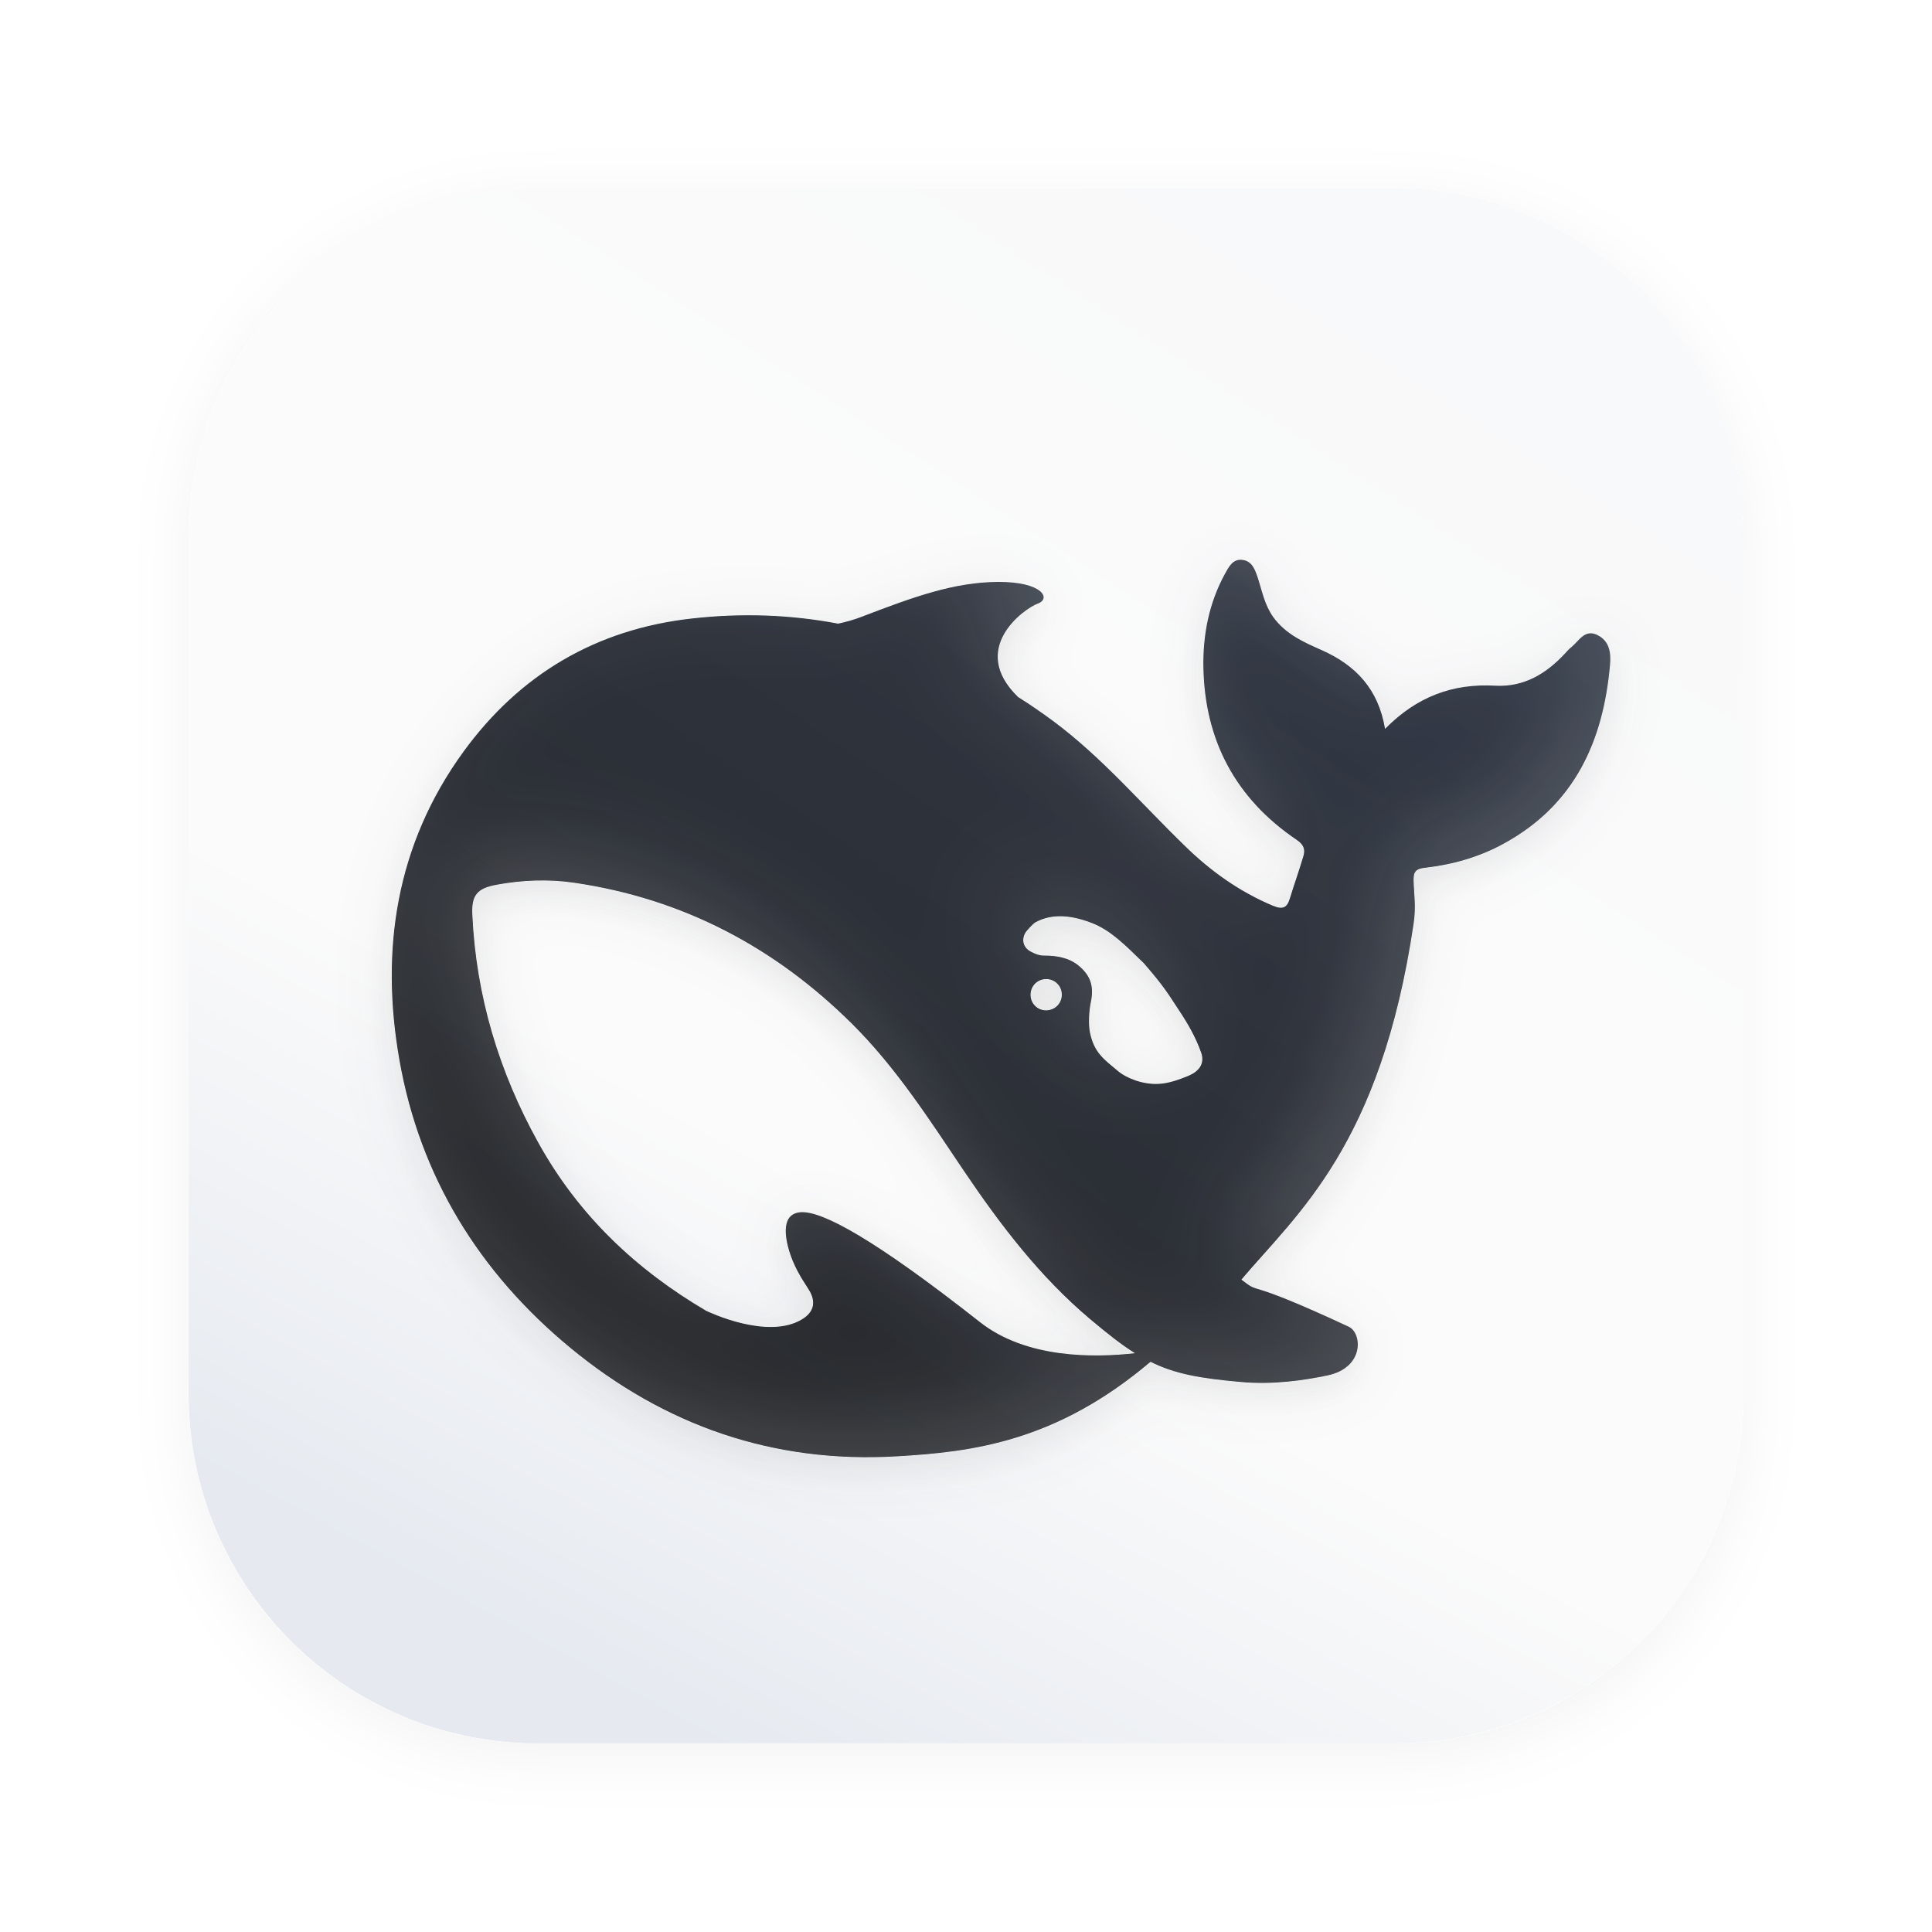
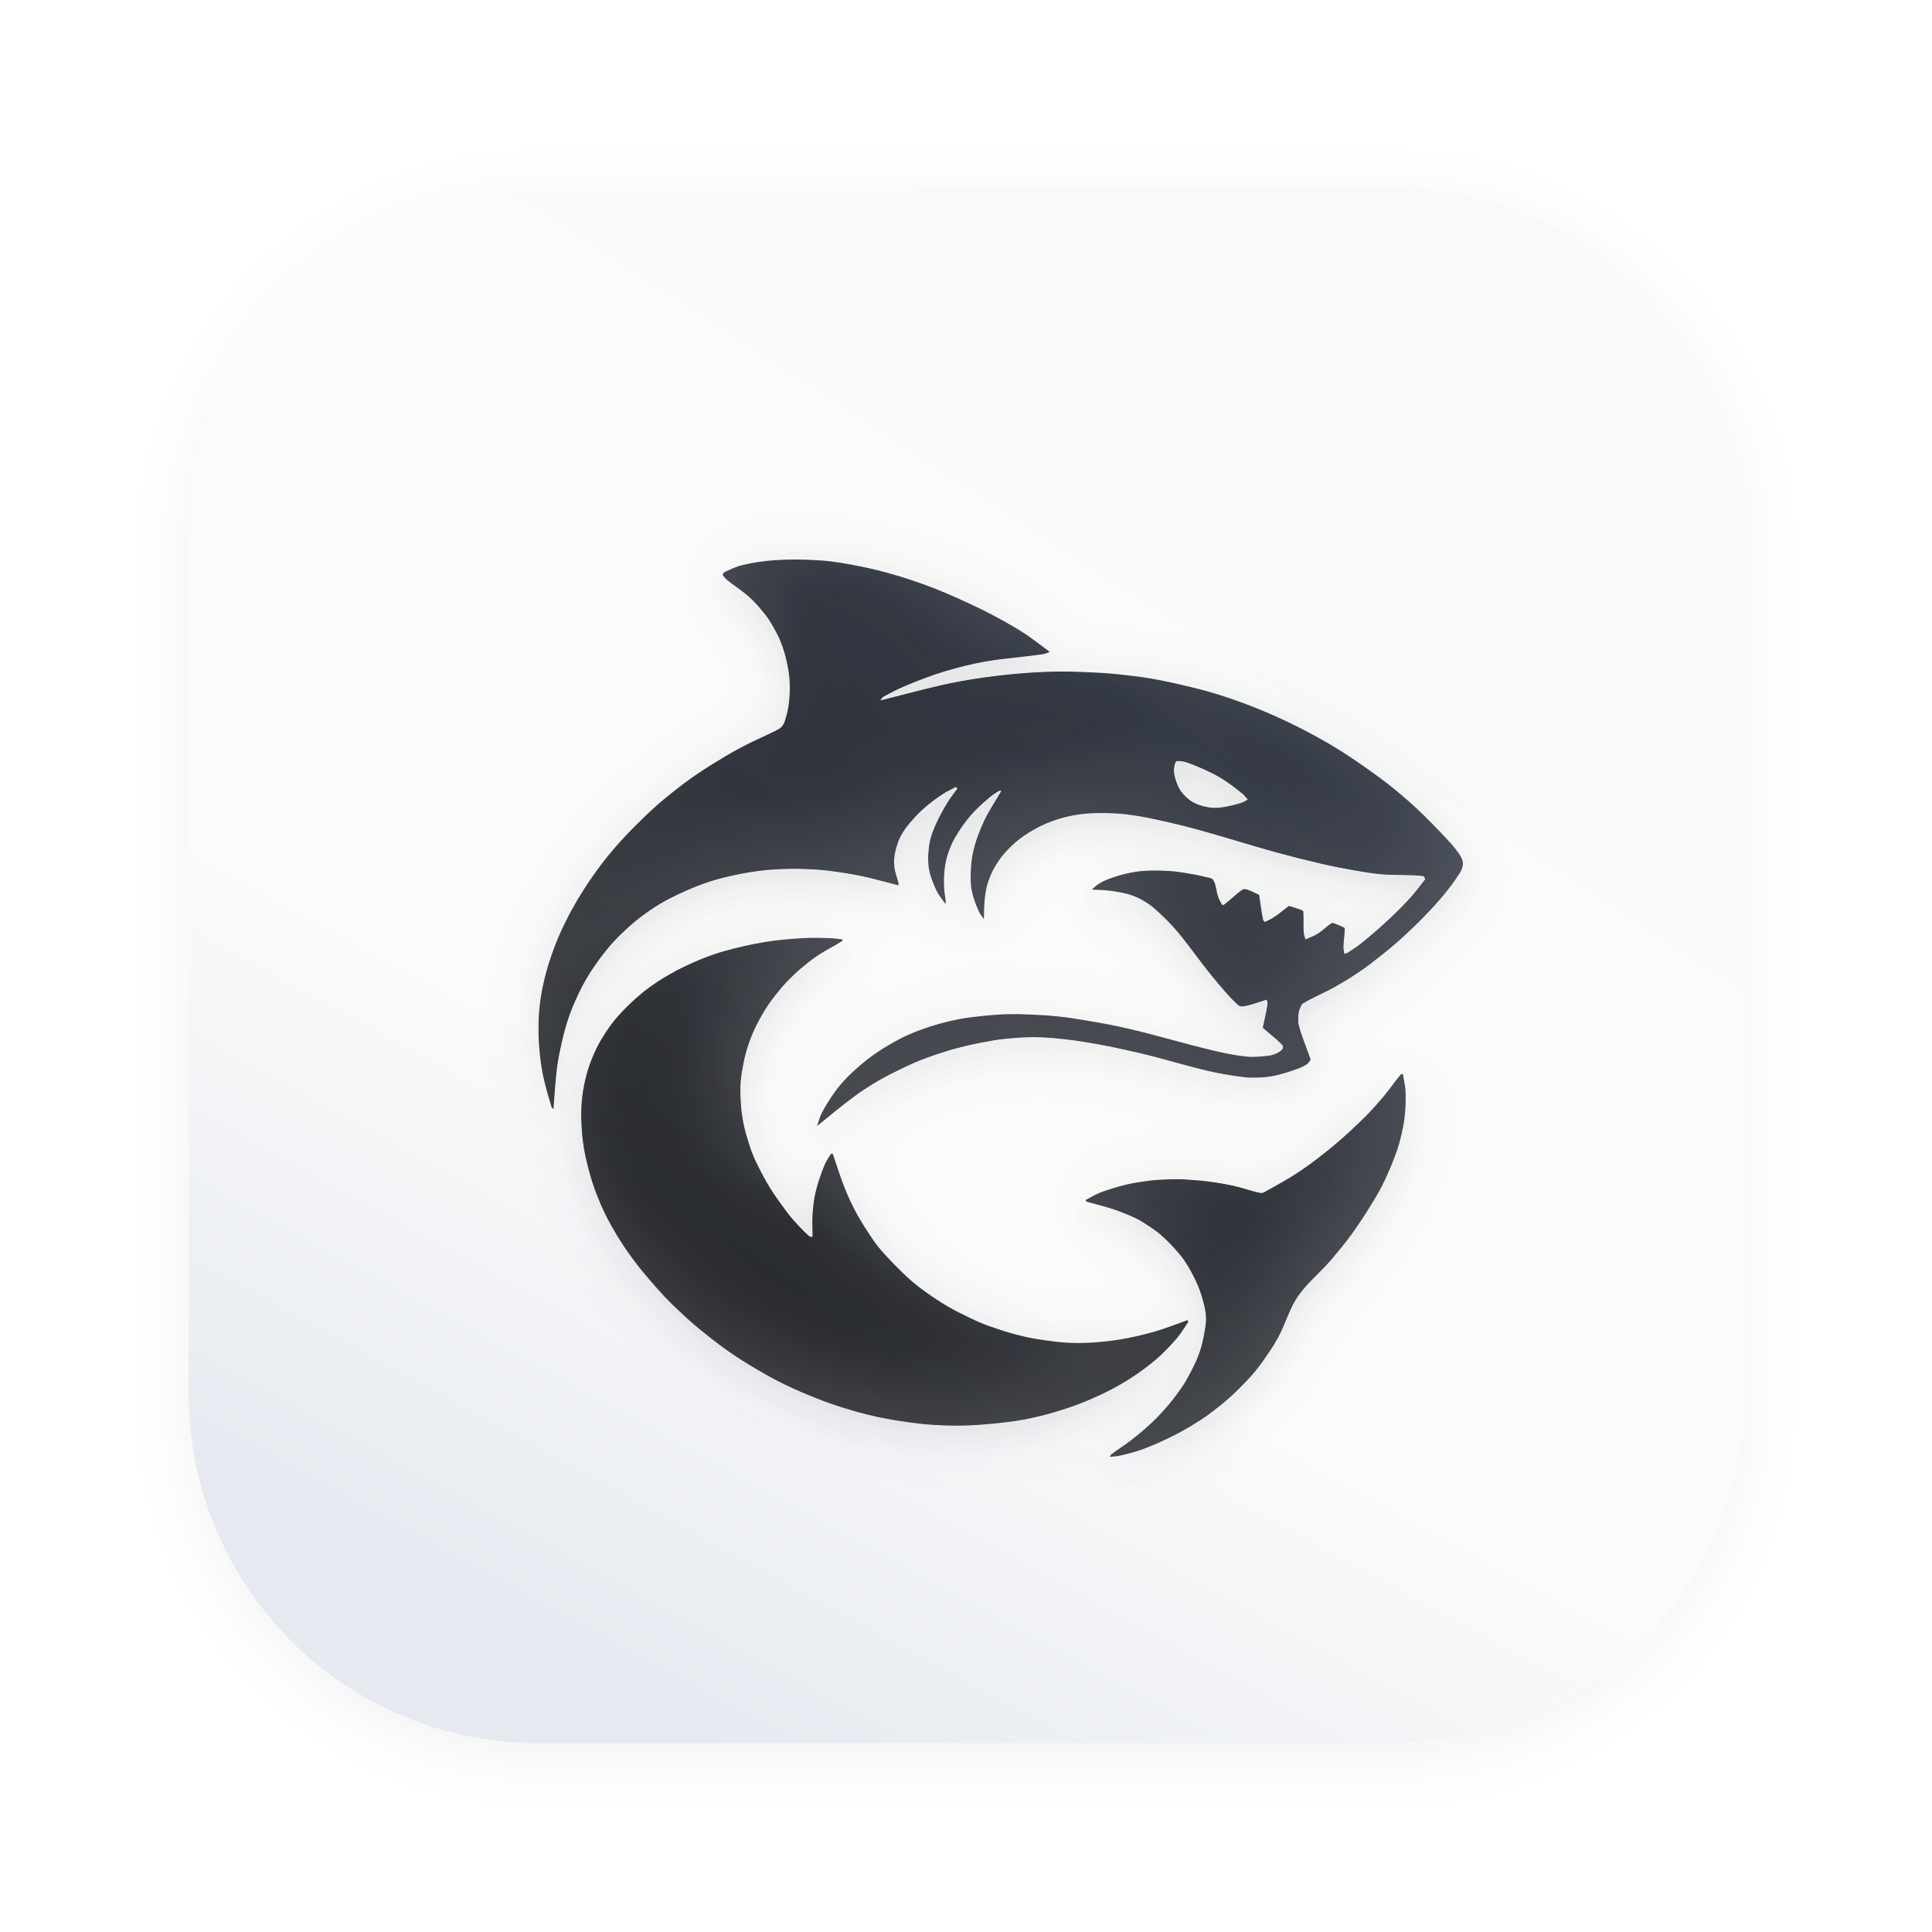
<svg xmlns="http://www.w3.org/2000/svg" width="1024" height="1024" viewBox="0 0 1024 1024" fill="none">
  <g transform="translate(100 100) scale(0.8046875) translate(-40 -32)">
    <g filter="url(#filter0_d_1637_371)">
      <rect rx="230" width="1024" height="1024" transform="translate(40 32)" fill="#FBFBFB" />
      <rect rx="230" width="1024" height="1024" transform="translate(40 32)" fill="url(#paint0_linear_1637_371)" fill-opacity="0.4" />
      <rect rx="230" width="1024" height="1024" transform="translate(40 32)" fill="url(#paint1_linear_1637_371)" fill-opacity="0.8" />
      <g filter="url(#filter1_ddi_1637_371)">
-         <path d="M968.002 326.025C959.5 321.85 955.842 329.804 950.865 333.835C949.162 335.143 947.722 336.834 946.283 338.393C933.859 351.673 919.336 360.407 900.376 359.363C872.649 357.804 848.963 366.525 828.035 387.759C823.586 361.583 808.812 345.951 786.313 335.936C774.536 330.729 762.64 325.51 754.401 314.186C748.645 306.112 747.074 297.127 744.195 288.274C742.36 282.936 740.538 277.465 734.385 276.554C727.718 275.51 725.103 281.112 722.476 285.803C712.006 304.95 707.952 326.039 708.349 347.405C709.26 395.463 729.54 433.742 769.823 460.962C774.404 464.094 775.579 467.212 774.14 471.771C771.394 481.153 768.119 490.257 765.241 499.639C763.406 505.624 760.66 506.933 754.256 504.329C732.154 495.08 713.049 481.417 696.175 464.874C667.524 437.138 641.633 406.536 609.325 382.566C601.733 376.964 594.154 371.758 586.298 366.802C553.33 334.773 590.616 308.464 599.251 305.333C608.282 302.082 602.393 290.877 573.214 291.009C544.048 291.141 517.364 300.906 483.353 313.935C478.389 315.891 473.147 317.318 467.786 318.494C436.917 312.64 404.873 311.332 371.377 315.111C308.332 322.141 257.975 351.964 220.953 402.876C176.471 464.081 166.014 533.624 178.835 606.153C192.302 682.594 231.291 745.887 291.194 795.372C353.328 846.68 424.876 871.813 506.498 866.99C556.076 864.122 611.279 857.489 673.532 804.74C689.23 812.55 705.708 815.681 733.052 818.02C754.111 819.976 774.391 816.976 790.076 813.726C814.674 808.519 812.971 785.726 804.072 781.564C731.995 747.962 747.826 761.638 733.435 750.565C770.06 707.198 825.263 662.139 846.85 516.156C848.553 504.567 847.114 497.273 846.85 487.892C846.718 482.157 848.025 479.95 854.574 479.303C872.623 477.215 890.156 472.273 906.238 463.42C952.938 437.892 971.765 395.965 976.215 345.7C976.875 338.01 976.083 330.069 967.976 326.039L968.002 326.025ZM561.067 778.432C491.222 723.477 457.343 705.374 443.347 706.154C430.263 706.933 432.626 721.918 435.505 731.682C438.515 741.315 442.436 747.962 447.929 756.418C451.718 762.021 454.346 770.345 444.14 776.609C421.641 790.549 382.533 771.918 380.698 771.006C335.174 744.182 297.109 708.757 270.293 660.316C244.389 613.698 229.35 563.685 226.868 510.302C226.208 497.406 230.01 492.847 242.831 490.508C259.704 487.376 277.106 486.729 293.98 489.2C365.264 499.625 425.959 531.523 476.844 582.052C505.878 610.831 527.861 645.213 550.491 678.815C574.561 714.492 600.452 748.49 633.42 776.358C645.066 786.122 654.348 793.548 663.247 799.019C636.431 802.018 591.698 802.666 561.08 778.445L561.067 778.432ZM594.55 562.905C594.55 557.171 599.132 552.625 604.888 552.625C606.195 552.625 607.371 552.876 608.414 553.273C609.853 553.801 611.16 554.581 612.203 555.744C614.038 557.567 615.081 560.17 615.081 562.905C615.081 568.64 610.5 573.185 604.743 573.185C598.987 573.185 594.537 568.627 594.537 562.905H594.55ZM698.539 616.301C691.871 619.037 685.19 621.375 678.787 621.64C668.845 622.155 657.992 618.125 652.103 613.17C642.953 605.479 636.404 601.185 633.658 587.773C632.483 582.039 633.13 573.185 634.186 568.111C636.536 557.171 633.922 550.141 626.212 543.759C619.927 538.553 611.952 537.112 603.185 537.112C599.911 537.112 596.914 535.685 594.682 534.509C591.025 532.686 588.015 528.127 590.893 522.525C591.804 520.701 596.254 516.275 597.297 515.495C609.206 508.716 622.937 510.936 635.625 516.01C647.403 520.833 656.288 529.686 669.109 542.186C682.193 557.289 684.543 561.465 692.003 572.789C697.892 581.642 703.252 590.759 706.909 601.185C709.128 607.699 706.249 613.038 698.539 616.288V616.301Z" fill="url(#paint2_linear_1637_371)" fill-opacity="0.9" />
+         <path d="M892.7 636.0C892.1 636.1 891.4 635.9 891.0 636.3C886.3 641.8 882.3 647.8 877.7 653.3C873.5 658.3 869.2 663.1 864.7 667.7C857.1 675.1 849.5 682.5 841.3 689.3C832.8 696.5 823.9 703.4 814.7 709.7C805.8 715.7 796.4 720.8 787.0 726.0C786.1 726.5 785.0 726.9 784.0 726.7C777.1 725.3 770.5 722.8 763.7 721.3C757.4 719.9 751.0 718.8 744.7 718.0C738.3 717.2 731.8 716.7 725.3 716.3C721.6 716.1 717.8 716.2 714.0 716.3C709.1 716.5 704.2 716.7 699.3 717.3C693.4 718.1 687.5 718.9 681.7 720.3C675.0 721.9 668.4 723.9 662.0 726.3C658.0 727.8 654.4 730.1 650.7 732.0C650.8 732.4 650.9 732.9 651.0 733.3C657.8 735.2 664.7 736.8 671.3 739.0C676.8 740.8 682.1 743.0 687.3 745.3C690.1 746.6 692.8 748.0 695.3 749.7C699.8 752.6 704.3 755.5 708.3 759.0C713.5 763.6 718.3 768.7 722.7 774.0C725.9 777.9 728.6 782.2 731.0 786.7C733.7 791.6 736.2 796.7 738.0 802.0C740.0 808.0 741.8 814.1 742.3 820.3C742.8 825.0 741.8 829.7 741.0 834.3C740.1 839.5 738.8 844.7 737.0 849.7C734.9 855.3 732.2 860.7 729.3 866.0C727.3 869.9 724.9 873.7 722.3 877.3C719.3 881.6 716.1 885.7 712.7 889.7C709.1 893.8 705.3 897.9 701.3 901.7C696.2 906.5 690.9 911.0 685.3 915.3C680.5 919.1 675.2 922.2 670.3 926.0C669.7 926.5 669.4 927.3 669.0 928.0C671.8 927.7 674.6 927.6 677.3 927.0C683.2 925.6 689.0 924.1 694.7 922.0C701.7 919.4 708.6 916.3 715.3 913.0C720.6 910.5 725.7 907.6 730.7 904.7C735.2 902.0 739.7 899.1 744.0 896.0C749.9 891.7 755.6 887.2 761.0 882.3C766.2 877.7 771.0 872.7 775.7 867.7C778.9 864.2 781.9 860.5 784.7 856.7C789.1 850.4 793.6 844.1 797.3 837.3C802.9 827.2 805.8 815.6 812.3 806.0C819.4 795.6 829.5 787.5 837.7 778.0C843.2 771.5 848.7 764.9 853.7 758.0C859.6 749.8 865.1 741.3 870.3 732.7C873.6 727.3 876.7 721.7 879.3 716.0C882.8 708.4 886.1 700.6 888.7 692.7C890.9 685.6 892.6 678.3 893.7 671.0C894.7 663.9 894.9 656.8 894.7 649.7C894.5 645.1 893.3 640.6 892.7 636.0Z M281.7 608.7C278.5 613.8 275.9 619.4 273.7 625.0C271.7 629.9 270.2 634.9 269.0 640.0C267.7 645.4 266.8 650.8 266.3 656.3C265.8 662.2 265.7 668.1 266.0 674.0C266.3 680.5 266.9 687.0 268.0 693.3C269.3 700.8 271.2 708.1 273.3 715.3C275.1 721.3 277.2 727.2 279.7 733.0C282.1 738.9 284.9 744.7 288.0 750.3C291.4 756.5 295.1 762.5 299.0 768.3C302.9 774.1 307.0 779.6 311.3 785.0C317.1 792.1 323.1 799.0 329.3 805.7C334.2 810.9 339.4 815.8 344.7 820.7C349.8 825.4 355.2 830.0 360.7 834.3C367.4 839.7 374.2 844.9 381.3 849.7C389.0 854.9 396.9 859.7 405.0 864.3C411.9 868.3 419.1 872.0 426.3 875.3C434.5 879.1 442.9 882.5 451.3 885.7C458.7 888.4 466.1 890.8 473.7 893.0C479.8 894.8 486.1 896.3 492.3 897.7C499.3 899.1 506.3 900.4 513.3 901.3C520.6 902.4 528.0 903.3 535.3 903.7C544.4 904.2 553.6 904.4 562.7 904.0C574.2 903.4 585.6 902.3 597.0 900.7C605.0 899.5 612.9 897.7 620.7 895.7C628.2 893.7 635.7 891.3 643.0 888.7C649.2 886.4 655.3 883.8 661.3 881.0C667.0 878.4 672.6 875.5 678.0 872.3C683.7 869.0 689.3 865.3 694.7 861.3C699.2 858.0 703.6 854.5 707.7 850.7C712.3 846.4 716.6 841.8 720.7 837.0C723.8 833.3 726.2 829.0 729.0 825.0C728.8 824.6 728.6 824.1 728.3 823.7C720.1 826.6 712.0 829.9 703.7 832.3C695.1 834.8 686.4 836.8 677.7 838.3C671.0 839.5 664.1 840.2 657.3 840.7C651.0 841.1 644.7 841.3 638.3 841.0C631.9 840.7 625.4 839.9 619.0 839.0C612.6 838.1 606.2 836.9 600.0 835.3C592.3 833.4 584.8 831.0 577.3 828.3C572.4 826.6 567.7 824.6 563.0 822.3C556.9 819.4 550.8 816.4 545.0 813.0C539.3 809.6 533.7 805.9 528.3 802.0C523.7 798.7 519.2 795.2 515.0 791.3C508.5 785.3 502.3 778.9 496.3 772.3C493.3 769.0 490.5 765.4 488.0 761.7C483.9 755.6 479.9 749.4 476.3 743.0C472.8 736.6 469.7 730.1 467.0 723.3C463.5 714.6 460.8 705.6 457.7 696.7C457.2 696.8 456.6 696.6 456.3 697.0C454.4 699.7 452.6 702.6 451.3 705.7C448.7 712.2 446.3 718.8 444.7 725.7C443.3 731.3 442.7 737.2 442.3 743.0C441.9 748.7 442.3 754.3 442.3 760.0C441.7 760.0 440.9 760.4 440.3 760.0C437.3 757.6 434.6 754.8 432.0 752.0C429.0 748.8 426.0 745.5 423.3 742.0C418.7 735.8 414.1 729.6 410.0 723.0C406.2 716.9 402.9 710.5 399.7 704.0C397.9 700.3 396.3 696.5 395.0 692.7C393.2 687.4 391.6 682.1 390.3 676.7C389.3 672.1 388.5 667.4 388.0 662.7C387.5 657.1 387.2 651.6 387.3 646.0C387.4 641.6 387.9 637.3 388.7 633.0C389.7 627.2 390.9 621.3 392.7 615.7C394.2 610.8 396.2 606.0 398.3 601.3C400.4 596.9 402.8 592.6 405.3 588.3C407.5 584.8 409.8 581.3 412.3 578.0C415.8 573.5 419.4 569.1 423.3 565.0C426.7 561.5 430.3 558.1 434.0 555.0C438.1 551.6 442.2 548.3 446.7 545.3C452.5 541.5 458.8 538.4 464.7 534.7C465.1 534.4 465.1 533.8 465.3 533.3C461.9 533.0 458.5 532.4 455.0 532.3C448.4 532.1 441.9 531.9 435.3 532.3C425.4 532.9 415.5 533.7 405.7 535.3C395.6 537.0 385.5 539.3 375.7 542.0C368.9 543.9 362.2 546.3 355.7 549.0C348.2 552.2 340.7 555.6 333.7 559.7C326.6 563.7 319.7 568.2 313.3 573.3C306.4 578.9 299.9 585.1 294.0 591.7C289.3 596.9 285.3 602.7 281.7 608.7Z M236.7 637.0C238.4 645.2 240.8 653.3 243.3 661.3C243.5 661.9 244.2 662.2 244.7 662.7C245.4 653.3 246.0 644.0 247.0 634.7C247.6 629.1 248.5 623.5 249.7 618.0C251.4 610.2 253.1 602.3 255.7 594.7C258.0 587.5 261.1 580.5 264.3 573.7C267.0 568.1 270.0 562.8 273.3 557.7C277.3 551.5 281.7 545.6 286.3 540.0C290.2 535.3 294.5 530.8 299.0 526.7C304.0 522.0 309.1 517.6 314.7 513.7C320.5 509.5 326.6 505.6 333.0 502.3C341.3 498.1 349.9 494.2 358.7 491.0C365.9 488.3 373.5 486.4 381.0 484.7C387.9 483.1 395.0 481.9 402.0 481.0C407.4 480.3 412.9 479.9 418.3 479.7C425.0 479.4 431.7 479.4 438.3 479.7C443.9 479.9 449.5 480.3 455.0 481.0C463.3 482.1 471.5 483.3 479.7 485.0C489.1 487.0 498.3 489.7 507.7 492.0C507.8 491.6 508.1 491.1 508.0 490.7C507.2 487.0 505.6 483.4 505.0 479.7C504.5 476.8 504.4 473.9 504.7 471.0C504.9 468.3 505.6 465.6 506.3 463.0C507.2 460.0 508.2 457.0 509.7 454.3C511.6 450.8 514.0 447.4 516.7 444.3C520.1 440.3 523.7 436.5 527.7 433.0C532.0 429.2 536.6 425.8 541.3 422.7C544.6 420.5 548.2 418.9 551.7 417.0C552.0 417.4 552.3 417.9 552.7 418.3C550.2 421.8 547.5 425.1 545.3 428.7C542.3 433.6 539.5 438.7 537.0 444.0C535.1 448.0 533.5 452.1 532.3 456.3C531.4 459.7 531.0 463.2 530.7 466.7C530.4 469.9 530.4 473.1 530.7 476.3C530.9 479.2 531.5 482.0 532.3 484.7C533.7 488.9 535.3 493.1 537.3 497.0C539.0 500.1 541.2 502.9 543.3 505.7C543.5 505.8 544.0 505.9 544.0 505.7C543.8 501.6 542.8 497.7 542.7 493.7C542.5 489.3 542.5 485.0 543.0 480.7C543.4 476.7 544.1 472.8 545.3 469.0C546.8 464.4 548.6 459.8 551.0 455.7C554.5 449.7 558.5 443.9 563.0 438.7C567.2 433.8 572.1 429.5 577.0 425.3C579.4 423.3 582.0 421.5 584.7 420.0C585.1 419.7 585.8 420.0 586.3 420.0C582.9 425.8 579.3 431.4 576.0 437.3C574.1 440.7 572.5 444.1 571.0 447.7C569.4 451.5 567.8 455.4 566.7 459.3C565.4 463.7 564.2 468.1 563.7 472.7C563.0 478.4 562.8 484.2 563.0 490.0C563.1 493.4 563.8 496.7 564.7 500.0C565.8 504.0 567.3 507.9 569.0 511.7C570.0 513.9 571.7 515.9 573.0 518.0C573.2 512.8 573.1 507.5 573.7 502.3C574.1 498.3 574.8 494.2 576.0 490.3C577.3 486.3 578.9 482.4 581.0 478.7C583.2 474.8 585.7 471.0 588.7 467.7C592.2 463.7 596.1 459.9 600.3 456.7C605.4 452.8 610.9 449.5 616.7 446.7C622.2 444.0 628.1 441.9 634.0 440.3C639.8 438.8 645.7 437.8 651.7 437.3C659.3 436.8 667.0 436.8 674.7 437.3C682.1 437.8 689.4 438.9 696.7 440.3C709.2 442.8 721.7 445.7 734.0 449.0C754.4 454.5 774.6 461.0 795.0 466.7C806.8 469.9 818.7 472.9 830.7 475.7C838.9 477.6 847.3 479.2 855.7 480.7C862.6 481.9 869.6 483.1 876.7 483.7C887.1 484.5 897.6 483.8 908.0 485.0C908.9 485.1 909.1 486.6 909.7 487.3C906.0 491.9 902.6 496.6 898.7 501.0C893.9 506.3 888.9 511.4 883.7 516.3C876.7 522.9 869.4 529.3 862.0 535.3C858.4 538.3 854.6 540.8 850.7 543.3C849.9 543.8 848.9 544.0 848.0 544.3C847.8 542.7 847.3 541.0 847.3 539.3C847.4 534.5 848.3 529.8 848.3 525.0C848.3 524.5 847.8 524.2 847.3 524.0C845.0 522.9 842.5 521.8 840.0 521.0C839.4 520.8 838.6 520.6 838.0 521.0C834.5 523.3 831.6 526.4 828.0 528.7C825.0 530.6 821.6 531.8 818.3 533.3C817.9 531.6 817.1 529.8 817.0 528.0C816.6 522.7 817.1 517.3 816.7 512.0C816.6 511.5 816.1 511.2 815.7 511.0C812.4 509.7 809.0 508.8 805.7 507.7C801.9 510.6 798.3 513.7 794.3 516.3C792.1 517.8 789.7 518.8 787.3 520.0C786.9 519.4 786.1 519.0 786.0 518.3C784.7 512.1 784.0 505.7 783.0 499.3C780.0 498.0 777.1 496.3 774.0 495.3C772.8 495.0 771.4 494.7 770.3 495.3C765.3 498.6 761.1 503.1 756.3 506.7C755.9 507.0 755.2 506.9 754.7 507.0C753.7 504.9 752.4 502.9 751.7 500.7C750.2 496.5 750.3 491.7 748.0 488.0C746.9 486.3 744.3 486.2 742.3 485.7C737.4 484.4 732.4 483.5 727.3 482.7C722.6 481.9 717.8 481.2 713.0 481.0C707.0 480.7 701.0 480.6 695.0 481.0C690.6 481.3 686.3 482.0 682.0 483.0C677.5 484.0 673.0 485.4 668.7 487.0C665.6 488.1 662.7 489.6 660.0 491.3C658.3 492.4 656.9 494.0 655.3 495.3C659.4 495.6 663.6 495.5 667.7 496.0C672.7 496.6 677.8 497.4 682.7 498.7C686.1 499.6 689.5 501.0 692.7 502.7C696.3 504.6 699.9 506.9 703.0 509.7C708.9 514.8 714.6 520.4 719.7 526.3C729.4 537.7 737.8 550.2 747.3 561.7C753.7 569.3 759.9 577.2 767.3 583.7C768.8 584.9 771.1 584.4 773.0 584.0C778.3 582.9 783.4 580.9 788.7 579.3C788.9 580.4 789.5 581.5 789.3 582.7C788.5 588.7 786.9 594.7 785.7 600.7C790.7 605.1 796.1 609.1 800.7 614.0C801.3 614.7 801.3 616.2 800.7 617.0C799.5 618.5 797.7 619.5 796.0 620.3C794.1 621.2 792.1 621.8 790.0 622.0C784.6 622.6 779.1 623.2 773.7 622.7C765.4 621.9 757.1 620.2 749.0 618.3C726.0 612.9 703.4 605.9 680.3 600.7C666.9 597.6 653.3 595.5 639.7 593.3C633.7 592.4 627.7 591.8 621.7 591.3C614.5 590.8 607.2 590.5 600.0 590.3C594.4 590.2 588.9 590.3 583.3 590.7C575.1 591.3 566.8 592.1 558.7 593.3C552.5 594.3 546.4 595.7 540.3 597.3C534.1 599.0 528.0 601.0 522.0 603.3C517.0 605.3 512.0 607.4 507.3 610.0C500.8 613.6 494.4 617.3 488.3 621.7C482.7 625.7 477.4 630.2 472.3 635.0C468.3 638.8 464.4 642.9 461.0 647.3C456.8 652.9 453.0 658.8 449.7 665.0C447.9 668.3 447.0 672.1 445.7 675.7C455.3 668.0 464.7 660.0 474.7 652.7C480.6 648.3 486.9 644.4 493.3 640.7C499.0 637.4 504.8 634.5 510.7 631.7C516.2 629.0 521.9 626.5 527.7 624.3C534.6 621.7 541.6 619.4 548.7 617.3C555.6 615.4 562.6 613.7 569.7 612.3C576.6 611.0 583.6 609.6 590.7 609.0C599.4 608.2 608.2 607.6 617.0 608.0C628.3 608.5 639.5 609.9 650.7 611.7C664.4 613.9 678.1 616.8 691.7 620.0C709.3 624.1 726.7 629.6 744.3 633.7C753.0 635.7 761.8 637.2 770.7 638.3C774.6 638.9 778.7 638.8 782.7 638.7C786.7 638.5 790.7 638.2 794.7 637.3C800.7 636.0 806.5 634.1 812.3 632.0C814.9 631.1 817.4 629.9 819.7 628.3C820.8 627.5 821.4 626.1 822.3 625.0C819.3 616.3 815.7 607.9 813.3 599.0C812.6 596.2 812.8 593.2 813.0 590.3C813.1 589.0 813.5 587.6 814.0 586.3C814.6 584.9 815.0 583.2 816.3 582.3C823.9 577.6 832.2 574.3 840.0 570.0C845.4 567.0 850.8 563.8 856.0 560.3C861.3 556.9 866.4 553.2 871.3 549.3C877.9 544.2 884.5 538.9 890.7 533.3C898.1 526.6 905.4 519.6 912.3 512.3C917.6 506.8 922.6 501.0 927.3 495.0C930.5 491.1 933.3 486.9 936.0 482.7C936.9 481.3 937.6 479.9 938.0 478.3C938.4 476.8 938.7 475.2 938.3 473.7C937.7 471.4 936.4 469.3 935.0 467.3C932.9 464.3 930.5 461.4 928.0 458.7C919.9 450.0 911.7 441.4 903.0 433.3C895.9 426.7 888.4 420.3 880.7 414.3C870.3 406.4 859.6 398.8 848.7 391.7C840.6 386.4 832.2 381.6 823.7 377.0C814.4 372.0 805.0 367.3 795.3 363.0C785.5 358.6 775.5 354.6 765.3 351.0C756.9 348.0 748.3 345.3 739.7 343.0C728.5 340.1 717.3 337.5 706.0 335.3C697.8 333.7 689.6 332.6 681.3 331.7C673.4 330.7 665.4 330.1 657.3 329.7C647.2 329.2 637.1 328.8 627.0 329.0C617.0 329.2 607.0 329.8 597.0 330.7C587.1 331.6 577.2 332.8 567.3 334.3C558.4 335.7 549.5 337.3 540.7 339.3C525.0 342.9 509.6 347.1 494.0 351.0C494.8 350.1 495.3 348.9 496.3 348.3C501.9 345.1 507.7 342.2 513.7 339.7C523.2 335.7 532.8 332.0 542.7 329.0C553.1 325.9 563.6 323.2 574.3 321.3C588.9 318.8 603.7 317.9 618.3 315.7C620.1 315.4 621.7 314.6 623.3 314.0C617.4 309.7 611.7 305.1 605.7 301.0C600.5 297.5 595.1 294.4 589.7 291.3C582.8 287.5 575.8 283.7 568.7 280.3C557.5 275.0 546.2 269.8 534.7 265.3C523.5 261.0 512.2 257.2 500.7 254.0C490.5 251.1 480.1 248.9 469.7 247.0C461.6 245.5 453.5 244.4 445.3 244.0C434.9 243.4 424.4 243.3 414.0 244.0C405.6 244.5 397.2 245.8 389.0 247.7C384.5 248.7 380.2 250.8 376.0 252.7C375.2 253.0 374.5 253.6 374.0 254.3C373.8 254.7 373.8 255.3 374.0 255.7C374.9 257.0 376.1 258.3 377.3 259.3C382.2 263.3 387.5 266.6 392.3 270.7C395.5 273.3 398.3 276.3 401.0 279.3C403.7 282.4 406.4 285.6 408.7 289.0C411.7 293.6 414.4 298.4 416.7 303.3C418.8 307.9 420.4 312.8 421.7 317.7C423.1 323.2 424.2 328.9 424.7 334.7C425.1 340.7 425.0 346.7 424.3 352.7C423.8 357.3 422.7 361.9 421.3 366.3C420.9 367.9 420.0 369.4 419.0 370.7C418.1 371.8 416.9 372.7 415.7 373.3C407.2 377.7 398.4 381.3 390.0 385.7C383.4 389.1 377.0 392.8 370.7 396.7C363.5 401.0 356.5 405.5 349.7 410.3C343.3 414.9 337.1 419.7 331.0 424.7C326.4 428.4 322.0 432.3 317.7 436.3C311.3 442.4 305.0 448.6 299.0 455.0C293.9 460.5 289.0 466.1 284.3 472.0C279.9 477.6 275.7 483.4 271.7 489.3C267.8 495.1 264.1 501.0 260.7 507.0C256.9 513.6 253.5 520.4 250.3 527.3C247.5 533.6 244.9 540.1 242.7 546.7C240.7 552.4 239.1 558.2 237.7 564.0C236.4 569.2 235.4 574.4 234.7 579.7C233.9 585.0 233.5 590.3 233.3 595.7C233.2 601.9 233.2 608.1 233.7 614.3C234.3 621.9 235.1 629.5 236.7 637.0Z M719.0 398.7C719.2 398.1 719.7 397.4 720.3 397.3C722.8 397.2 725.3 397.5 727.7 398.3C734.4 400.7 740.9 403.5 747.3 406.7C751.4 408.7 755.3 411.1 759.0 413.7C762.9 416.3 766.7 419.3 770.3 422.3C771.8 423.6 773.0 425.2 774.3 426.7C772.4 427.6 770.7 428.8 768.7 429.3C763.6 430.8 758.5 432.1 753.3 432.7C750.0 433.1 746.6 433.0 743.3 432.3C739.6 431.6 736.0 430.5 732.7 428.7C729.8 427.1 727.2 424.8 725.0 422.3C723.2 420.3 721.7 417.9 720.7 415.3C719.4 412.1 718.3 408.8 718.0 405.3C717.8 403.1 718.4 400.8 719.0 398.7Z" transform="translate(68.995 65.991) scale(0.86349)" fill="url(#paint2_linear_1637_371)" fill-opacity="0.9" />
      </g>
    </g>
  </g>
  <defs>
    <filter id="filter0_d_1637_371" x="-8" y="-16" width="1120" height="1120" filterUnits="userSpaceOnUse" color-interpolation-filters="sRGB">
      <feFlood flood-opacity="0" result="BackgroundImageFix" />
      <feColorMatrix in="SourceAlpha" type="matrix" values="0 0 0 0 0 0 0 0 0 0 0 0 0 0 0 0 0 0 127 0" result="hardAlpha" />
      <feOffset dy="8" />
      <feGaussianBlur stdDeviation="20" />
      <feComposite in2="hardAlpha" operator="out" />
      <feColorMatrix type="matrix" values="0 0 0 0 0 0 0 0 0 0 0 0 0 0 0 0 0 0 0.05 0" />
      <feBlend mode="normal" in2="BackgroundImageFix" result="effect1_dropShadow_1637_371" />
      <feBlend mode="normal" in="BackgroundImageFix" in2="effect1_dropShadow_1637_371" result="BackgroundImageFix" />
      <feBlend mode="normal" in="SourceGraphic" in2="BackgroundImageFix" result="shape" />
    </filter>
    <filter id="filter1_ddi_1637_371" x="133.744" y="240.427" width="882.652" height="671.147" filterUnits="userSpaceOnUse" color-interpolation-filters="sRGB">
      <feFlood flood-opacity="0" result="BackgroundImageFix" />
      <feColorMatrix in="SourceAlpha" type="matrix" values="0 0 0 0 0 0 0 0 0 0 0 0 0 0 0 0 0 0 127 0" result="hardAlpha" />
      <feOffset dy="4" />
      <feGaussianBlur stdDeviation="20" />
      <feComposite in2="hardAlpha" operator="out" />
      <feColorMatrix type="matrix" values="0 0 0 0 0.176 0 0 0 0 0.192 0 0 0 0 0.231 0 0 0 0.08 0" />
      <feBlend mode="normal" in2="BackgroundImageFix" result="effect1_dropShadow_1637_371" />
      <feColorMatrix in="SourceAlpha" type="matrix" values="0 0 0 0 0 0 0 0 0 0 0 0 0 0 0 0 0 0 127 0" result="hardAlpha" />
      <feOffset dy="8" />
      <feGaussianBlur stdDeviation="8" />
      <feComposite in2="hardAlpha" operator="out" />
      <feColorMatrix type="matrix" values="0 0 0 0 0.173 0 0 0 0 0.188 0 0 0 0 0.224 0 0 0 0.04 0" />
      <feBlend mode="normal" in2="effect1_dropShadow_1637_371" result="effect2_dropShadow_1637_371" />
      <feBlend mode="normal" in="SourceGraphic" in2="BackgroundImageFix" result="shape" />
      <feColorMatrix in="SourceAlpha" type="matrix" values="0 0 0 0 0 0 0 0 0 0 0 0 0 0 0 0 0 0 127 0" result="hardAlpha" />
      <feOffset dx="-16" dy="-20" />
      <feGaussianBlur stdDeviation="30" />
      <feComposite in2="hardAlpha" operator="arithmetic" k2="-1" k3="1" />
      <feColorMatrix type="matrix" values="0 0 0 0 1 0 0 0 0 1 0 0 0 0 1 0 0 0 0.15 0" />
      <feBlend mode="normal" in2="shape" result="effect3_innerShadow_1637_371" />
      <feBlend mode="normal" in="effect3_innerShadow_1637_371" in2="effect2_dropShadow_1637_371" result="effect3_innerShadow_1637_371" />
    </filter>
    <linearGradient id="paint0_linear_1637_371" x1="973.58" y1="1.59609e-05" x2="378.123" y2="917.86" gradientUnits="userSpaceOnUse">
      <stop offset="0.142" stop-color="#D4DBE9" />
      <stop offset="0.486" stop-color="#FBFBFB" />
    </linearGradient>
    <linearGradient id="paint1_linear_1637_371" x1="603.371" y1="445.063" x2="239.356" y2="1111.41" gradientUnits="userSpaceOnUse">
      <stop offset="0.363" stop-color="#FBFBFB" />
      <stop offset="0.83" stop-color="#E1E6EE" />
    </linearGradient>
    <linearGradient id="paint2_linear_1637_371" x1="849.855" y1="39.085" x2="331.636" y2="802.645" gradientUnits="userSpaceOnUse">
      <stop offset="0.086" stop-color="#1C2434" />
      <stop offset="1" stop-color="#0F1115" />
    </linearGradient>
  </defs>
</svg>
